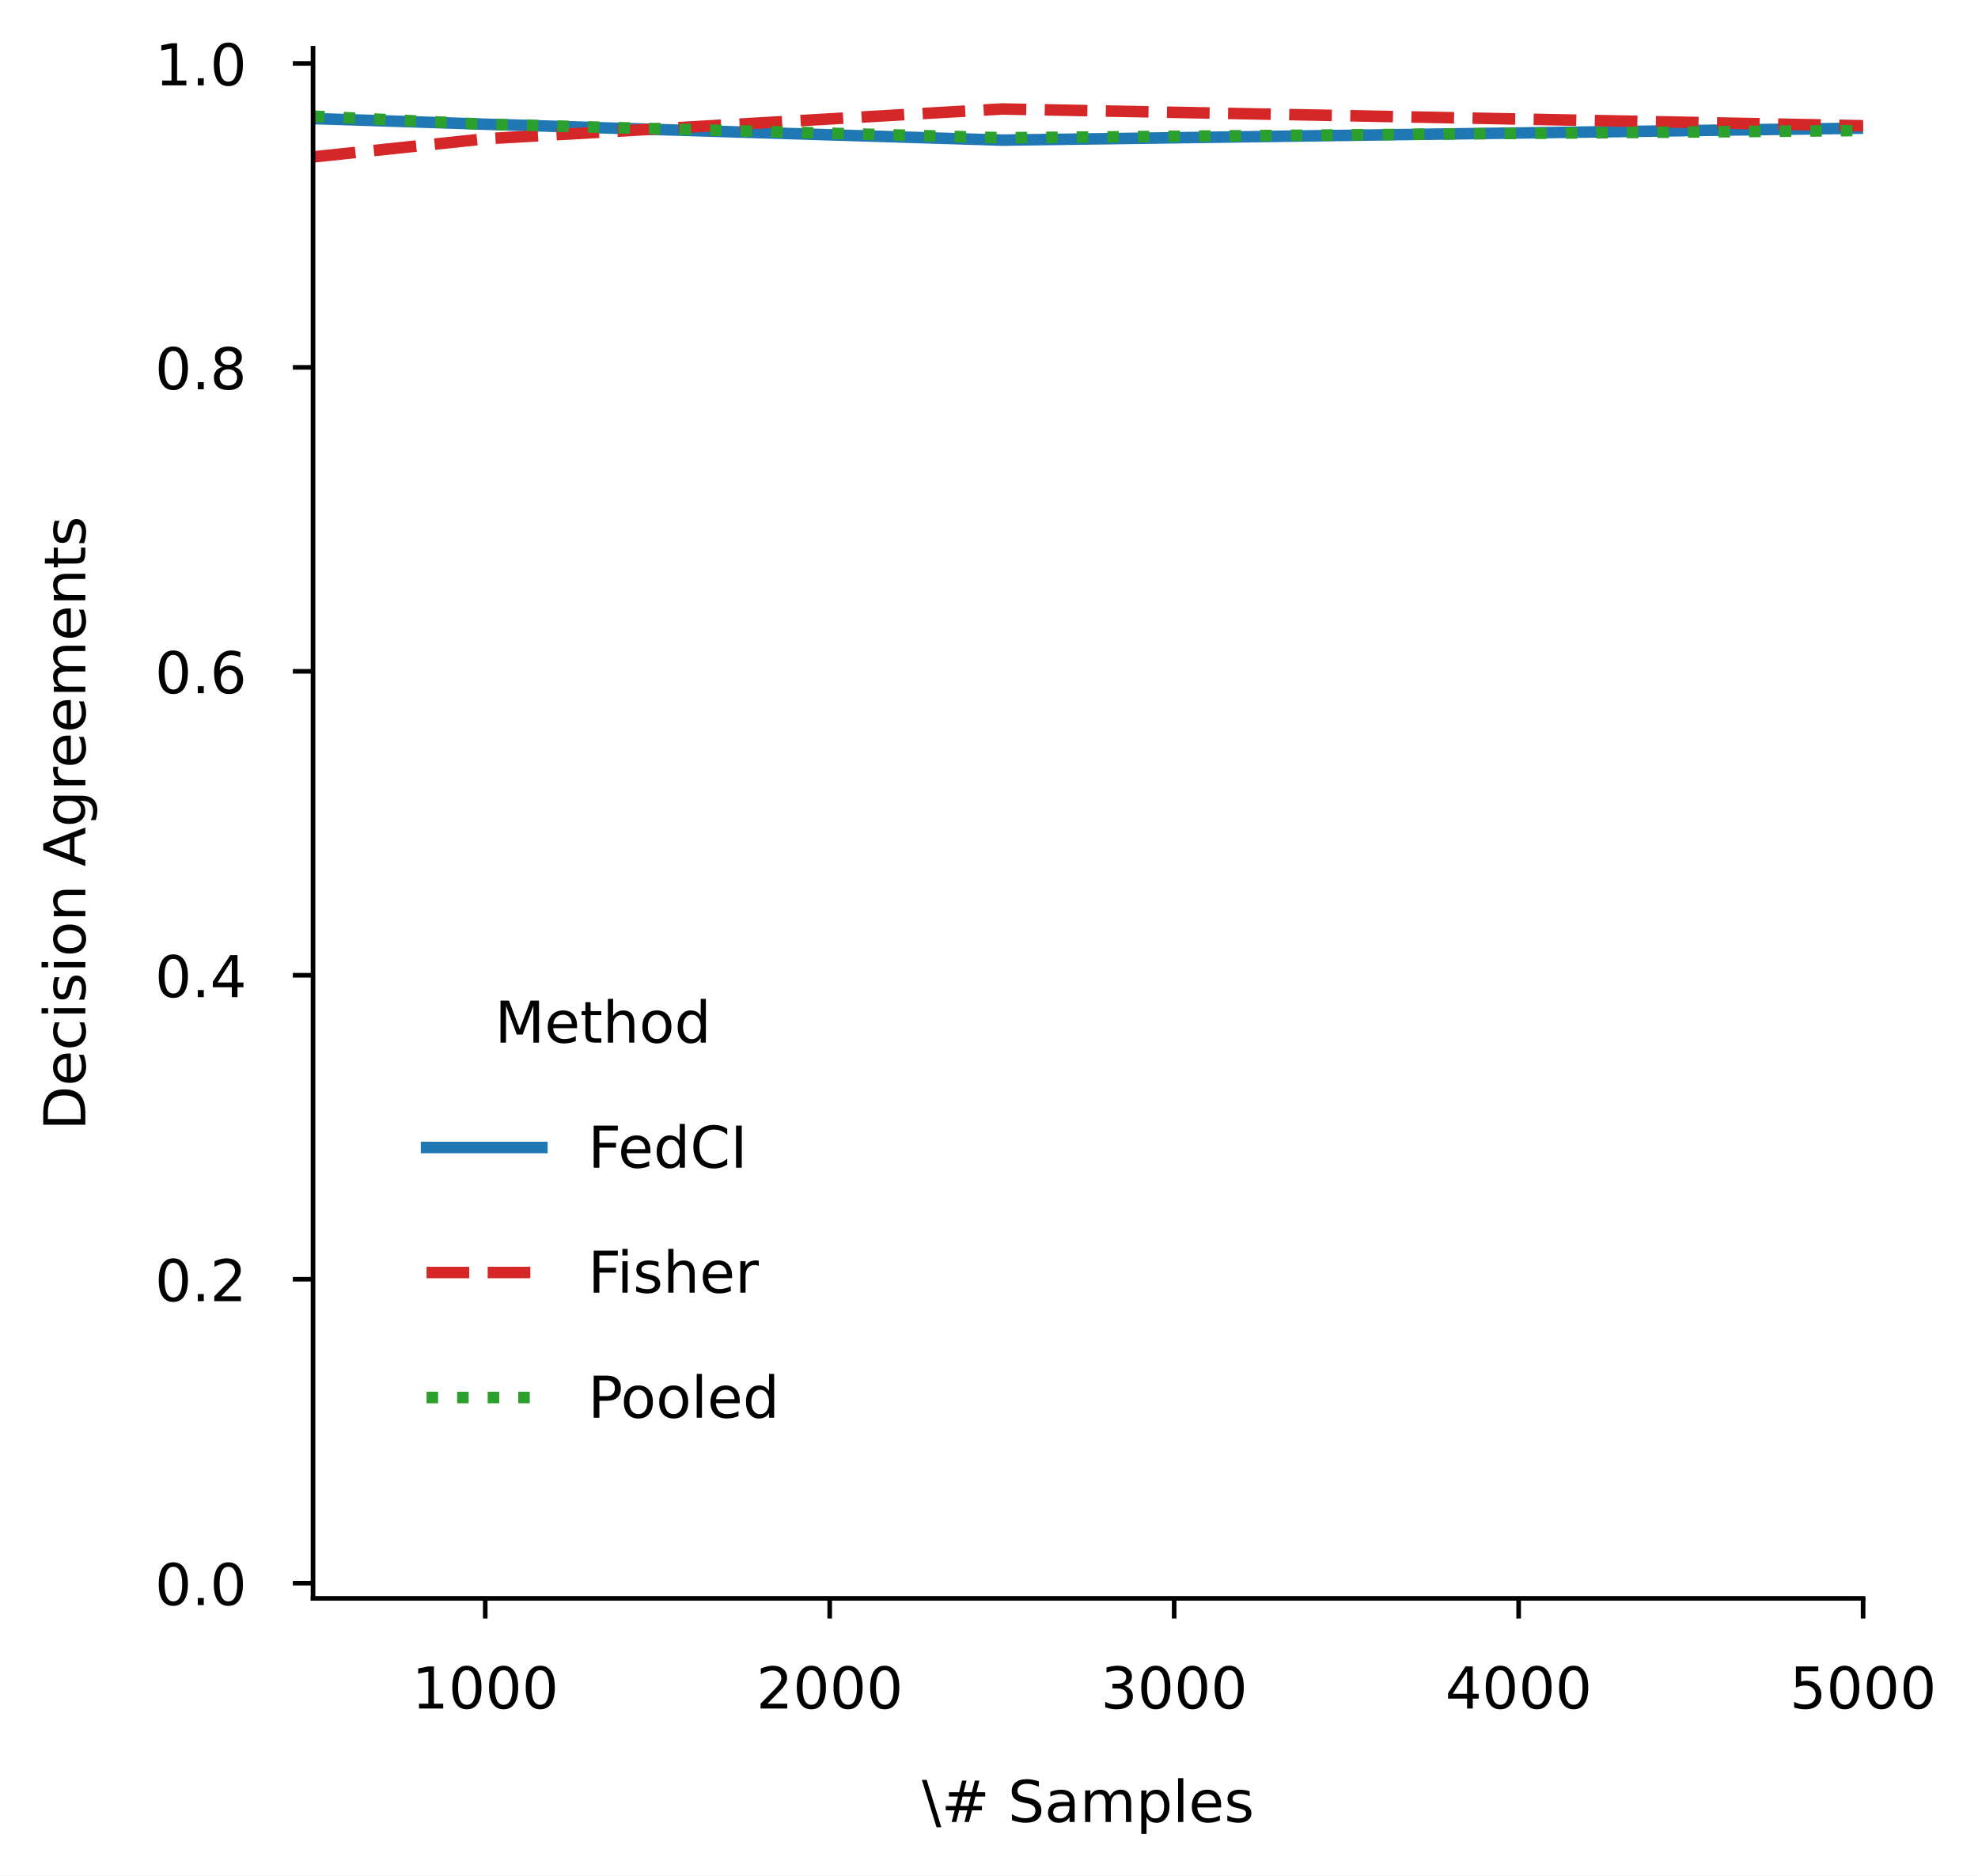
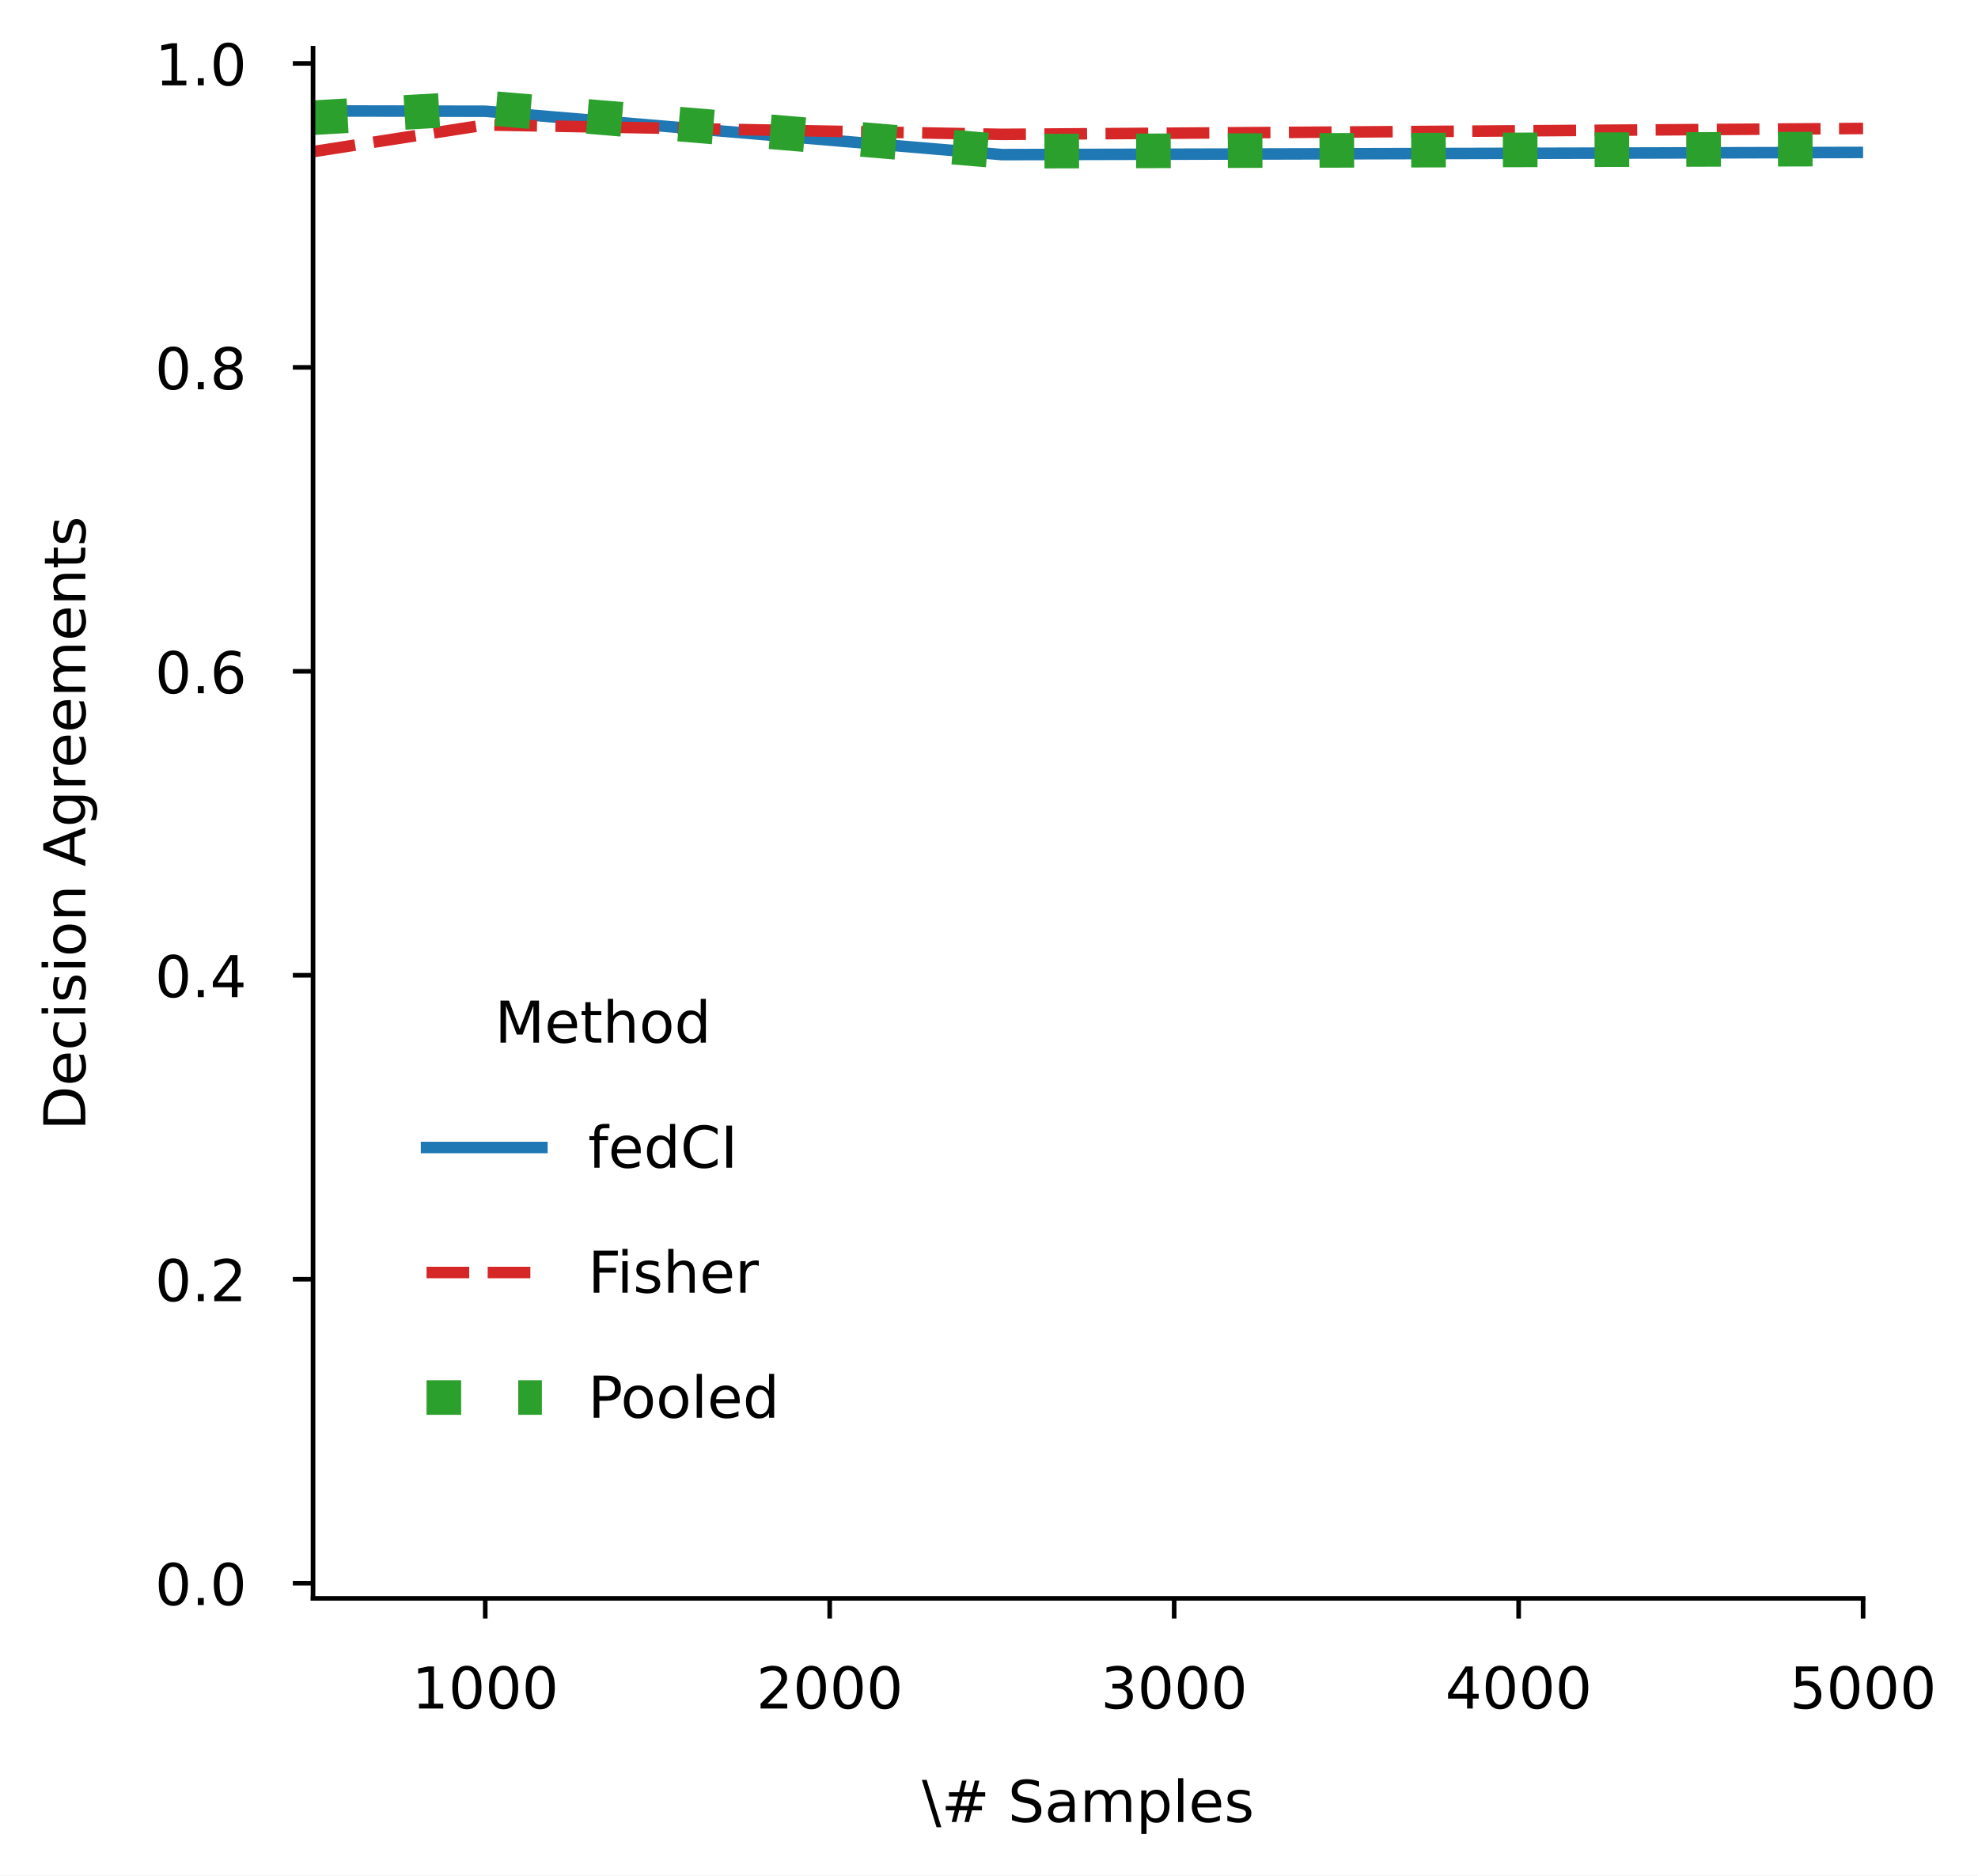
<svg xmlns="http://www.w3.org/2000/svg" xmlns:xlink="http://www.w3.org/1999/xlink" width="343.006pt" height="325.22pt" viewBox="0 0 343.006 325.22" version="1.1">
  <defs>
    <style type="text/css">*{stroke-linejoin: round; stroke-linecap: butt}</style>
  </defs>
  <g id="figure_1">
    <g id="patch_1">
      <path d="M -0 325.22  L 343.006 325.22  L 343.006 0  L -0 0  z " style="fill: #ffffff" />
    </g>
    <g id="axes_1">
      <g id="patch_2">
        <path d="M 54.281 277.164  L 323.081 277.164  L 323.081 8.364  L 54.281 8.364  z " style="fill: #ffffff" />
      </g>
      <g id="line2d_1">
-         <path d="M 54.281 20.559  L 84.148 21.54  L 173.748 24.3  L 323.081 22.222  " clip-path="url(#p298c8330bc)" style="fill: none; stroke: #1f77b4; stroke-width: 2; stroke-linecap: square" />
+         <path d="M 54.281 19.235  L 84.148 19.29  L 173.748 26.811  L 323.081 26.431  " clip-path="url(#p951d7b2af0)" style="fill: none; stroke: #1f77b4; stroke-width: 2; stroke-linecap: square" />
      </g>
      <g id="line2d_2">
-         <path d="M 54.281 27.21  L 84.148 24.07  L 173.748 18.897  L 323.081 21.806  " clip-path="url(#p298c8330bc)" style="fill: none; stroke-dasharray: 7.4,3.2; stroke-dashoffset: 0; stroke: #d62728; stroke-width: 2" />
+         <path d="M 54.281 26.293  L 84.148 21.659  L 173.748 23.297  L 323.081 22.276  " clip-path="url(#p951d7b2af0)" style="fill: none; stroke-dasharray: 7.4,3.2; stroke-dashoffset: 0; stroke: #d62728; stroke-width: 2" />
      </g>
      <g id="matplotlib.axis_1">
        <g id="xtick_1">
          <g id="line2d_3">
            <defs>
-               <path id="md6c45735b6" d="M 0 0  L 0 3.5  " style="stroke: #000000; stroke-width: 0.8" />
+               <path id="m7017ed8bde" d="M 0 0  L 0 3.5  " style="stroke: #000000; stroke-width: 0.8" />
            </defs>
            <g>
-               <use xlink:href="#md6c45735b6" x="84.148" y="277.164" style="stroke: #000000; stroke-width: 0.8" />
+               <use xlink:href="#m7017ed8bde" x="84.148" y="277.164" style="stroke: #000000; stroke-width: 0.8" />
            </g>
          </g>
          <g id="text_1">
            <text style="font-size: 10px; font-family: 'DejaVu Sans', 'Bitstream Vera Sans', 'Computer Modern Sans Serif', 'Lucida Grande', 'Verdana', 'Geneva', 'Lucid', 'Arial', 'Helvetica', 'Avant Garde', sans-serif; text-anchor: middle" x="84.148" y="296.262" transform="rotate(-0 84.14792 296.2624)">1000</text>
          </g>
        </g>
        <g id="xtick_2">
          <g id="line2d_4">
            <g>
-               <use xlink:href="#md6c45735b6" x="143.881" y="277.164" style="stroke: #000000; stroke-width: 0.8" />
+               <use xlink:href="#m7017ed8bde" x="143.881" y="277.164" style="stroke: #000000; stroke-width: 0.8" />
            </g>
          </g>
          <g id="text_2">
            <text style="font-size: 10px; font-family: 'DejaVu Sans', 'Bitstream Vera Sans', 'Computer Modern Sans Serif', 'Lucida Grande', 'Verdana', 'Geneva', 'Lucid', 'Arial', 'Helvetica', 'Avant Garde', sans-serif; text-anchor: middle" x="143.881" y="296.262" transform="rotate(-0 143.8812 296.2624)">2000</text>
          </g>
        </g>
        <g id="xtick_3">
          <g id="line2d_5">
            <g>
-               <use xlink:href="#md6c45735b6" x="203.615" y="277.164" style="stroke: #000000; stroke-width: 0.8" />
+               <use xlink:href="#m7017ed8bde" x="203.615" y="277.164" style="stroke: #000000; stroke-width: 0.8" />
            </g>
          </g>
          <g id="text_3">
            <text style="font-size: 10px; font-family: 'DejaVu Sans', 'Bitstream Vera Sans', 'Computer Modern Sans Serif', 'Lucida Grande', 'Verdana', 'Geneva', 'Lucid', 'Arial', 'Helvetica', 'Avant Garde', sans-serif; text-anchor: middle" x="203.615" y="296.262" transform="rotate(-0 203.6146 296.2624)">3000</text>
          </g>
        </g>
        <g id="xtick_4">
          <g id="line2d_6">
            <g>
-               <use xlink:href="#md6c45735b6" x="263.348" y="277.164" style="stroke: #000000; stroke-width: 0.8" />
+               <use xlink:href="#m7017ed8bde" x="263.348" y="277.164" style="stroke: #000000; stroke-width: 0.8" />
            </g>
          </g>
          <g id="text_4">
            <text style="font-size: 10px; font-family: 'DejaVu Sans', 'Bitstream Vera Sans', 'Computer Modern Sans Serif', 'Lucida Grande', 'Verdana', 'Geneva', 'Lucid', 'Arial', 'Helvetica', 'Avant Garde', sans-serif; text-anchor: middle" x="263.348" y="296.262" transform="rotate(-0 263.3479 296.2624)">4000</text>
          </g>
        </g>
        <g id="xtick_5">
          <g id="line2d_7">
            <g>
-               <use xlink:href="#md6c45735b6" x="323.081" y="277.164" style="stroke: #000000; stroke-width: 0.8" />
+               <use xlink:href="#m7017ed8bde" x="323.081" y="277.164" style="stroke: #000000; stroke-width: 0.8" />
            </g>
          </g>
          <g id="text_5">
            <text style="font-size: 10px; font-family: 'DejaVu Sans', 'Bitstream Vera Sans', 'Computer Modern Sans Serif', 'Lucida Grande', 'Verdana', 'Geneva', 'Lucid', 'Arial', 'Helvetica', 'Avant Garde', sans-serif; text-anchor: middle" x="323.081" y="296.262" transform="rotate(-0 323.0813 296.2624)">5000</text>
          </g>
        </g>
        <g id="text_6">
          <text style="font-size: 10px; font-family: 'DejaVu Sans', 'Bitstream Vera Sans', 'Computer Modern Sans Serif', 'Lucida Grande', 'Verdana', 'Geneva', 'Lucid', 'Arial', 'Helvetica', 'Avant Garde', sans-serif; text-anchor: middle" x="188.681" y="315.94" transform="rotate(-0 188.6813 315.9405)">\# Samples</text>
        </g>
      </g>
      <g id="matplotlib.axis_2">
        <g id="ytick_1">
          <g id="line2d_8">
            <defs>
-               <path id="m1c9dafb199" d="M 0 0  L -3.5 0  " style="stroke: #000000; stroke-width: 0.8" />
+               <path id="m6d61c76f1c" d="M 0 0  L -3.5 0  " style="stroke: #000000; stroke-width: 0.8" />
            </defs>
            <g>
-               <use xlink:href="#m1c9dafb199" x="54.281" y="274.529" style="stroke: #000000; stroke-width: 0.8" />
+               <use xlink:href="#m6d61c76f1c" x="54.281" y="274.529" style="stroke: #000000; stroke-width: 0.8" />
            </g>
          </g>
          <g id="text_7">
            <text style="font-size: 10px; font-family: 'DejaVu Sans', 'Bitstream Vera Sans', 'Computer Modern Sans Serif', 'Lucida Grande', 'Verdana', 'Geneva', 'Lucid', 'Arial', 'Helvetica', 'Avant Garde', sans-serif; text-anchor: end" x="42.781" y="278.328" transform="rotate(-0 42.78125 278.3278)">0.0</text>
          </g>
        </g>
        <g id="ytick_2">
          <g id="line2d_9">
            <g>
-               <use xlink:href="#m1c9dafb199" x="54.281" y="221.823" style="stroke: #000000; stroke-width: 0.8" />
+               <use xlink:href="#m6d61c76f1c" x="54.281" y="221.823" style="stroke: #000000; stroke-width: 0.8" />
            </g>
          </g>
          <g id="text_8">
            <text style="font-size: 10px; font-family: 'DejaVu Sans', 'Bitstream Vera Sans', 'Computer Modern Sans Serif', 'Lucida Grande', 'Verdana', 'Geneva', 'Lucid', 'Arial', 'Helvetica', 'Avant Garde', sans-serif; text-anchor: end" x="42.781" y="225.622" transform="rotate(-0 42.78125 225.622)">0.2</text>
          </g>
        </g>
        <g id="ytick_3">
          <g id="line2d_10">
            <g>
-               <use xlink:href="#m1c9dafb199" x="54.281" y="169.117" style="stroke: #000000; stroke-width: 0.8" />
+               <use xlink:href="#m6d61c76f1c" x="54.281" y="169.117" style="stroke: #000000; stroke-width: 0.8" />
            </g>
          </g>
          <g id="text_9">
            <text style="font-size: 10px; font-family: 'DejaVu Sans', 'Bitstream Vera Sans', 'Computer Modern Sans Serif', 'Lucida Grande', 'Verdana', 'Geneva', 'Lucid', 'Arial', 'Helvetica', 'Avant Garde', sans-serif; text-anchor: end" x="42.781" y="172.916" transform="rotate(-0 42.78125 172.9161)">0.4</text>
          </g>
        </g>
        <g id="ytick_4">
          <g id="line2d_11">
            <g>
-               <use xlink:href="#m1c9dafb199" x="54.281" y="116.411" style="stroke: #000000; stroke-width: 0.8" />
+               <use xlink:href="#m6d61c76f1c" x="54.281" y="116.411" style="stroke: #000000; stroke-width: 0.8" />
            </g>
          </g>
          <g id="text_10">
            <text style="font-size: 10px; font-family: 'DejaVu Sans', 'Bitstream Vera Sans', 'Computer Modern Sans Serif', 'Lucida Grande', 'Verdana', 'Geneva', 'Lucid', 'Arial', 'Helvetica', 'Avant Garde', sans-serif; text-anchor: end" x="42.781" y="120.21" transform="rotate(-0 42.78125 120.2102)">0.6</text>
          </g>
        </g>
        <g id="ytick_5">
          <g id="line2d_12">
            <g>
-               <use xlink:href="#m1c9dafb199" x="54.281" y="63.705" style="stroke: #000000; stroke-width: 0.8" />
+               <use xlink:href="#m6d61c76f1c" x="54.281" y="63.705" style="stroke: #000000; stroke-width: 0.8" />
            </g>
          </g>
          <g id="text_11">
            <text style="font-size: 10px; font-family: 'DejaVu Sans', 'Bitstream Vera Sans', 'Computer Modern Sans Serif', 'Lucida Grande', 'Verdana', 'Geneva', 'Lucid', 'Arial', 'Helvetica', 'Avant Garde', sans-serif; text-anchor: end" x="42.781" y="67.504" transform="rotate(-0 42.78125 67.50432)">0.8</text>
          </g>
        </g>
        <g id="ytick_6">
          <g id="line2d_13">
            <g>
-               <use xlink:href="#m1c9dafb199" x="54.281" y="10.999" style="stroke: #000000; stroke-width: 0.8" />
+               <use xlink:href="#m6d61c76f1c" x="54.281" y="10.999" style="stroke: #000000; stroke-width: 0.8" />
            </g>
          </g>
          <g id="text_12">
            <text style="font-size: 10px; font-family: 'DejaVu Sans', 'Bitstream Vera Sans', 'Computer Modern Sans Serif', 'Lucida Grande', 'Verdana', 'Geneva', 'Lucid', 'Arial', 'Helvetica', 'Avant Garde', sans-serif; text-anchor: end" x="42.781" y="14.798" transform="rotate(-0 42.78125 14.79844)">1.0</text>
          </g>
        </g>
        <g id="text_13">
          <text style="font-size: 10px; font-family: 'DejaVu Sans', 'Bitstream Vera Sans', 'Computer Modern Sans Serif', 'Lucida Grande', 'Verdana', 'Geneva', 'Lucid', 'Arial', 'Helvetica', 'Avant Garde', sans-serif; text-anchor: middle" x="14.798" y="142.764" transform="rotate(-90 14.79844 142.7639)">Decision Agreements</text>
        </g>
      </g>
      <g id="line2d_14">
-         <path d="M 54.281 20.144  L 84.148 21.54  L 173.748 23.885  L 323.081 22.638  " clip-path="url(#p298c8330bc)" style="fill: none; stroke-dasharray: 2,3.3; stroke-dashoffset: 0; stroke: #2ca02c; stroke-width: 2" />
+         <path d="M 54.281 20.411  L 84.148 18.698  L 173.748 26.225  L 323.081 25.838  " clip-path="url(#p951d7b2af0)" style="fill: none; stroke-dasharray: 6,9.9; stroke-dashoffset: 0; stroke: #2ca02c; stroke-width: 6" />
      </g>
      <g id="patch_3">
        <path d="M 54.281 277.164  L 54.281 8.364  " style="fill: none; stroke: #000000; stroke-width: 0.8; stroke-linejoin: miter; stroke-linecap: square" />
      </g>
      <g id="patch_4">
        <path d="M 54.281 277.164  L 323.081 277.164  " style="fill: none; stroke: #000000; stroke-width: 0.8; stroke-linejoin: miter; stroke-linecap: square" />
      </g>
      <g id="legend_1">
        <g id="text_14">
          <text style="font-size: 10px; font-family: 'DejaVu Sans', 'Bitstream Vera Sans', 'Computer Modern Sans Serif', 'Lucida Grande', 'Verdana', 'Geneva', 'Lucid', 'Arial', 'Helvetica', 'Avant Garde', sans-serif; text-anchor: start" x="85.808" y="180.802" transform="rotate(-0 85.80831 180.8024)">Method</text>
        </g>
        <g id="line2d_15">
          <path d="M 73.969 198.98  L 83.969 198.98  L 93.969 198.98  " style="fill: none; stroke: #1f77b4; stroke-width: 2; stroke-linecap: square" />
        </g>
        <g id="text_15">
-           <text style="font-size: 10px; font-family: 'DejaVu Sans', 'Bitstream Vera Sans', 'Computer Modern Sans Serif', 'Lucida Grande', 'Verdana', 'Geneva', 'Lucid', 'Arial', 'Helvetica', 'Avant Garde', sans-serif; text-anchor: start" x="101.969" y="202.48" transform="rotate(-0 101.9693 202.4805)">FedCI</text>
+           <text style="font-size: 10px; font-family: 'DejaVu Sans', 'Bitstream Vera Sans', 'Computer Modern Sans Serif', 'Lucida Grande', 'Verdana', 'Geneva', 'Lucid', 'Arial', 'Helvetica', 'Avant Garde', sans-serif; text-anchor: start" x="101.969" y="202.48" transform="rotate(-0 101.9693 202.4805)">fedCI</text>
        </g>
        <g id="line2d_16">
          <path d="M 73.969 220.659  L 83.969 220.659  L 93.969 220.659  " style="fill: none; stroke-dasharray: 7.4,3.2; stroke-dashoffset: 0; stroke: #d62728; stroke-width: 2" />
        </g>
        <g id="text_16">
          <text style="font-size: 10px; font-family: 'DejaVu Sans', 'Bitstream Vera Sans', 'Computer Modern Sans Serif', 'Lucida Grande', 'Verdana', 'Geneva', 'Lucid', 'Arial', 'Helvetica', 'Avant Garde', sans-serif; text-anchor: start" x="101.969" y="224.159" transform="rotate(-0 101.9693 224.1586)">Fisher</text>
        </g>
        <g id="line2d_17">
-           <path d="M 73.969 242.337  L 83.969 242.337  L 93.969 242.337  " style="fill: none; stroke-dasharray: 2,3.3; stroke-dashoffset: 0; stroke: #2ca02c; stroke-width: 2" />
+           <path d="M 73.969 242.337  L 83.969 242.337  L 93.969 242.337  " style="fill: none; stroke-dasharray: 6,9.9; stroke-dashoffset: 0; stroke: #2ca02c; stroke-width: 6" />
        </g>
        <g id="text_17">
          <text style="font-size: 10px; font-family: 'DejaVu Sans', 'Bitstream Vera Sans', 'Computer Modern Sans Serif', 'Lucida Grande', 'Verdana', 'Geneva', 'Lucid', 'Arial', 'Helvetica', 'Avant Garde', sans-serif; text-anchor: start" x="101.969" y="245.837" transform="rotate(-0 101.9693 245.8367)">Pooled</text>
        </g>
      </g>
    </g>
  </g>
  <defs>
-     <clipPath id="p298c8330bc">
+     <clipPath id="p951d7b2af0">
      <rect x="54.281" y="8.364" width="268.8" height="268.8" />
    </clipPath>
  </defs>
</svg>
